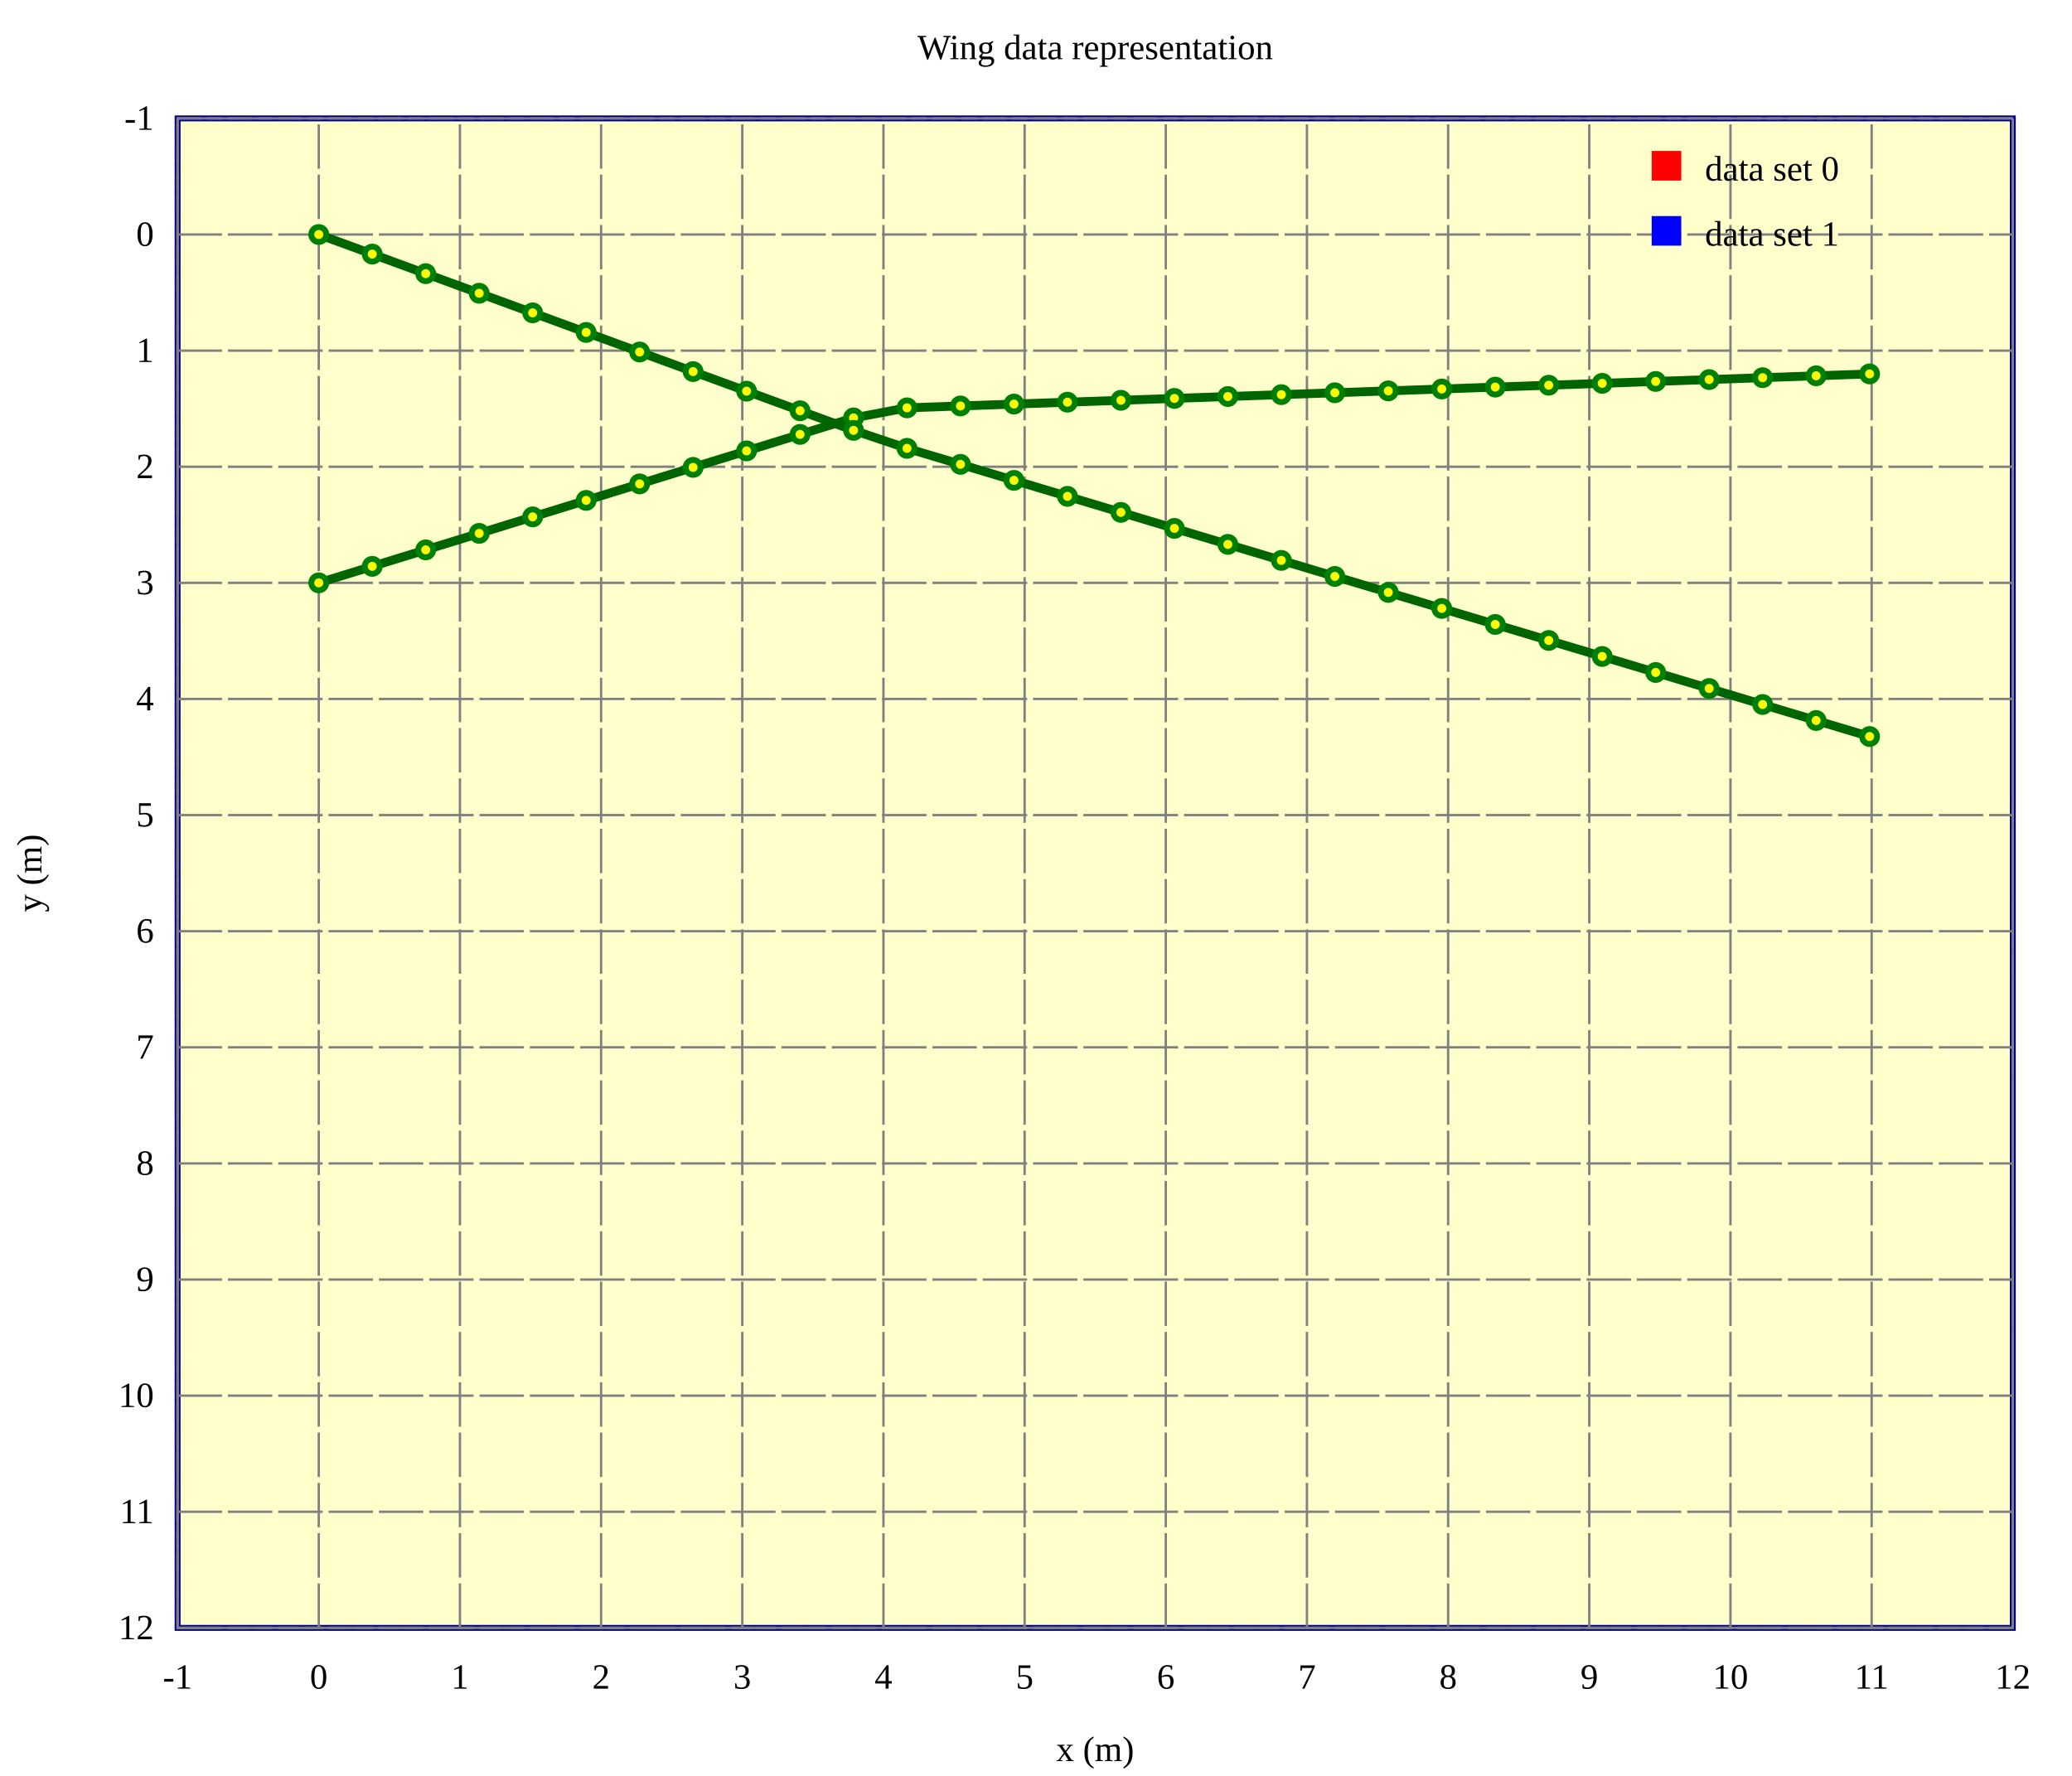
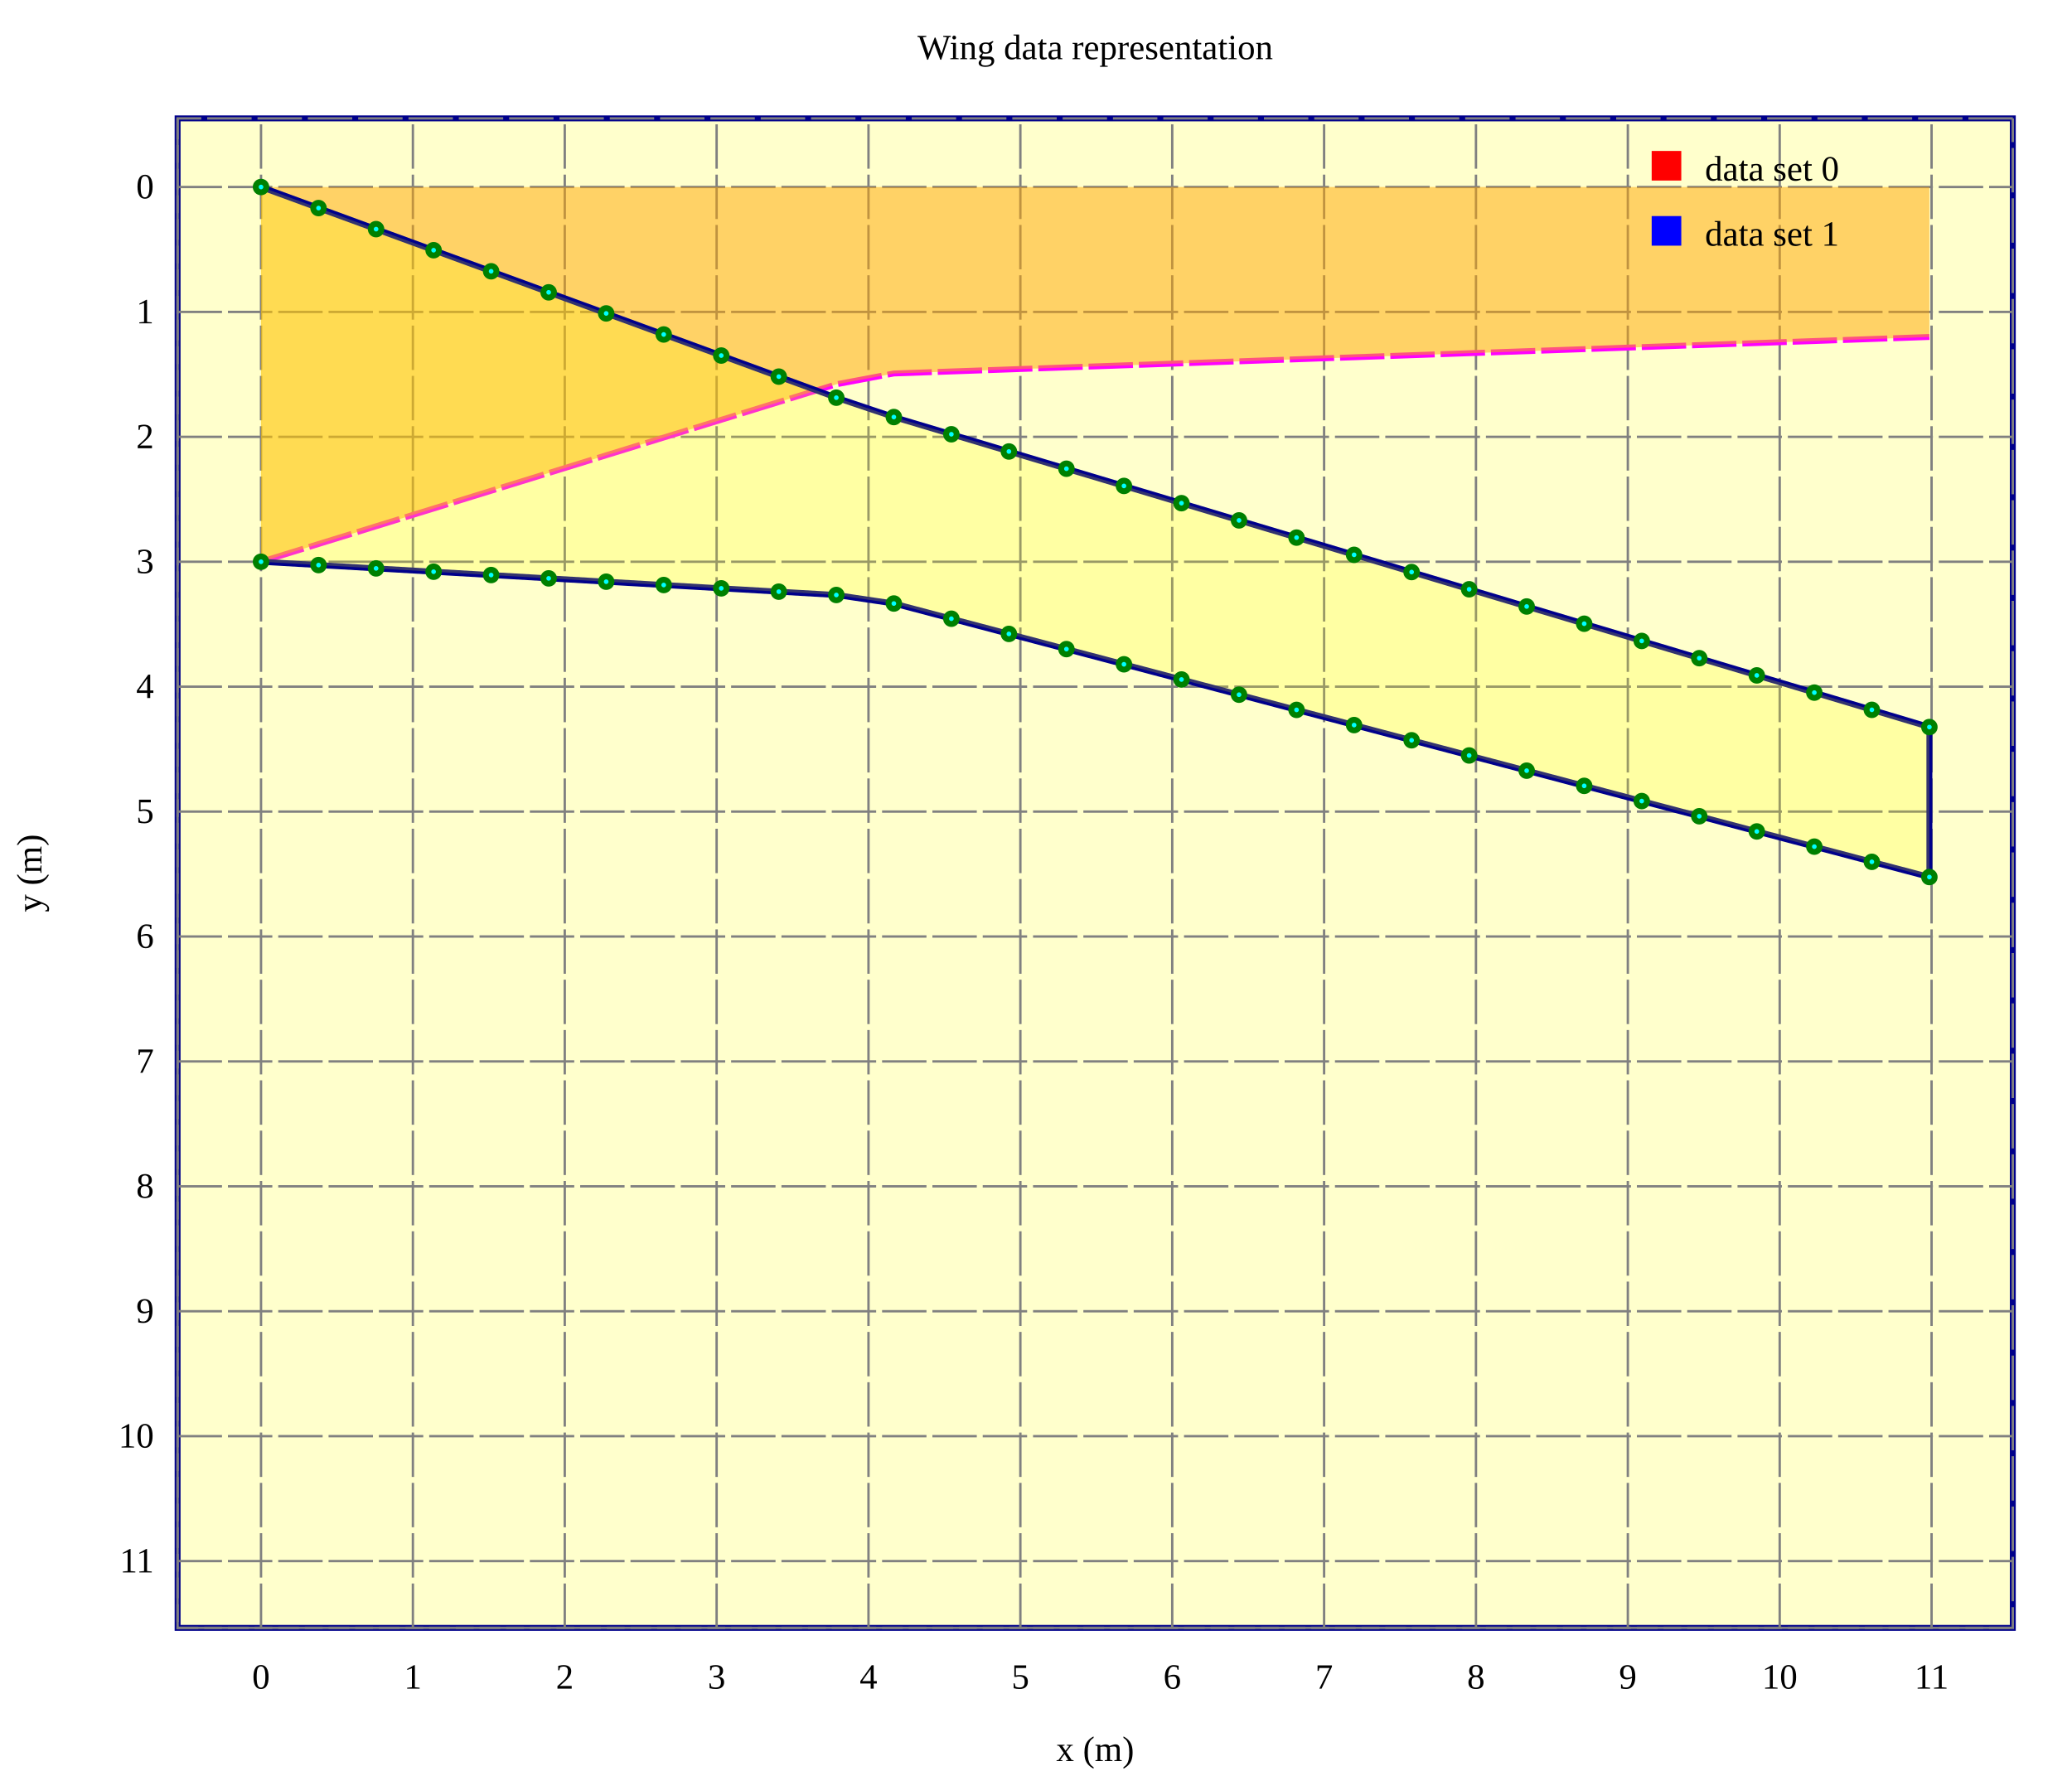
<svg xmlns="http://www.w3.org/2000/svg" id="svg" class="svg" width="700" height="600">
  <g id="page" width="700" height="600">
    <g id="graph" transform="translate(60,40)">
      <rect width="620" height="510" fill="yellow" opacity="0.2" />
      <rect width="620" height="510" fill="none" opacity="1.0" style="stroke: darkblue; stroke-width: 2px;" />
      <g id="xAxis" class="axis" transform="translate(0,510)">
-         <g class="tick" transform="translate(0,0)" style="opacity: 1;">
-           <line y2="-510" x2="0" style="fill: none; stroke: #808080; stroke-width: 0.8px; stroke-dasharray: 15px, 2px; font-style: normal; font-variant: normal; font-weight: normal; font-size: 10px; line-height: normal; font-family: sans-serif; shape-rendering: geometricprecision;" />
-           <text dy=".71em" y="12" x="0" style="text-anchor: middle;">-1</text>
-         </g>
-         <g class="tick" transform="translate(47.69231,0)" style="opacity: 1;">
+         <g class="tick" transform="translate(28.18182,0)" style="opacity: 1;">
          <line y2="-510" x2="0" style="fill: none; stroke: #808080; stroke-width: 0.8px; stroke-dasharray: 15px, 2px; font-style: normal; font-variant: normal; font-weight: normal; font-size: 10px; line-height: normal; font-family: sans-serif; shape-rendering: geometricprecision;" />
          <text dy=".71em" y="12" x="0" style="text-anchor: middle;">0</text>
        </g>
-         <g class="tick" transform="translate(95.38462,0)" style="opacity: 1;">
+         <g class="tick" transform="translate(79.48878,0)" style="opacity: 1;">
          <line y2="-510" x2="0" style="fill: none; stroke: #808080; stroke-width: 0.8px; stroke-dasharray: 15px, 2px; font-style: normal; font-variant: normal; font-weight: normal; font-size: 10px; line-height: normal; font-family: sans-serif; shape-rendering: geometricprecision;" />
          <text dy=".71em" y="12" x="0" style="text-anchor: middle;">1</text>
        </g>
-         <g class="tick" transform="translate(143.0769,0)" style="opacity: 1;">
+         <g class="tick" transform="translate(130.7957,0)" style="opacity: 1;">
          <line y2="-510" x2="0" style="fill: none; stroke: #808080; stroke-width: 0.8px; stroke-dasharray: 15px, 2px; font-style: normal; font-variant: normal; font-weight: normal; font-size: 10px; line-height: normal; font-family: sans-serif; shape-rendering: geometricprecision;" />
          <text dy=".71em" y="12" x="0" style="text-anchor: middle;">2</text>
        </g>
-         <g class="tick" transform="translate(190.7692,0)" style="opacity: 1;">
+         <g class="tick" transform="translate(182.1027,0)" style="opacity: 1;">
          <line y2="-510" x2="0" style="fill: none; stroke: #808080; stroke-width: 0.8px; stroke-dasharray: 15px, 2px; font-style: normal; font-variant: normal; font-weight: normal; font-size: 10px; line-height: normal; font-family: sans-serif; shape-rendering: geometricprecision;" />
          <text dy=".71em" y="12" x="0" style="text-anchor: middle;">3</text>
        </g>
-         <g class="tick" transform="translate(238.4615,0)" style="opacity: 1;">
+         <g class="tick" transform="translate(233.4097,0)" style="opacity: 1;">
          <line y2="-510" x2="0" style="fill: none; stroke: #808080; stroke-width: 0.8px; stroke-dasharray: 15px, 2px; font-style: normal; font-variant: normal; font-weight: normal; font-size: 10px; line-height: normal; font-family: sans-serif; shape-rendering: geometricprecision;" />
          <text dy=".71em" y="12" x="0" style="text-anchor: middle;">4</text>
        </g>
-         <g class="tick" transform="translate(286.1538,0)" style="opacity: 1;">
+         <g class="tick" transform="translate(284.7166,0)" style="opacity: 1;">
          <line y2="-510" x2="0" style="fill: none; stroke: #808080; stroke-width: 0.8px; stroke-dasharray: 15px, 2px; font-style: normal; font-variant: normal; font-weight: normal; font-size: 10px; line-height: normal; font-family: sans-serif; shape-rendering: geometricprecision;" />
          <text dy=".71em" y="12" x="0" style="text-anchor: middle;">5</text>
        </g>
-         <g class="tick" transform="translate(333.8462,0)" style="opacity: 1;">
+         <g class="tick" transform="translate(336.0236,0)" style="opacity: 1;">
          <line y2="-510" x2="0" style="fill: none; stroke: #808080; stroke-width: 0.8px; stroke-dasharray: 15px, 2px; font-style: normal; font-variant: normal; font-weight: normal; font-size: 10px; line-height: normal; font-family: sans-serif; shape-rendering: geometricprecision;" />
          <text dy=".71em" y="12" x="0" style="text-anchor: middle;">6</text>
        </g>
-         <g class="tick" transform="translate(381.5385,0)" style="opacity: 1;">
+         <g class="tick" transform="translate(387.3305,0)" style="opacity: 1;">
          <line y2="-510" x2="0" style="fill: none; stroke: #808080; stroke-width: 0.8px; stroke-dasharray: 15px, 2px; font-style: normal; font-variant: normal; font-weight: normal; font-size: 10px; line-height: normal; font-family: sans-serif; shape-rendering: geometricprecision;" />
          <text dy=".71em" y="12" x="0" style="text-anchor: middle;">7</text>
        </g>
-         <g class="tick" transform="translate(429.2308,0)" style="opacity: 1;">
+         <g class="tick" transform="translate(438.6375,0)" style="opacity: 1;">
          <line y2="-510" x2="0" style="fill: none; stroke: #808080; stroke-width: 0.8px; stroke-dasharray: 15px, 2px; font-style: normal; font-variant: normal; font-weight: normal; font-size: 10px; line-height: normal; font-family: sans-serif; shape-rendering: geometricprecision;" />
          <text dy=".71em" y="12" x="0" style="text-anchor: middle;">8</text>
        </g>
-         <g class="tick" transform="translate(476.9231,0)" style="opacity: 1;">
+         <g class="tick" transform="translate(489.9445,0)" style="opacity: 1;">
          <line y2="-510" x2="0" style="fill: none; stroke: #808080; stroke-width: 0.8px; stroke-dasharray: 15px, 2px; font-style: normal; font-variant: normal; font-weight: normal; font-size: 10px; line-height: normal; font-family: sans-serif; shape-rendering: geometricprecision;" />
          <text dy=".71em" y="12" x="0" style="text-anchor: middle;">9</text>
        </g>
-         <g class="tick" transform="translate(524.6154,0)" style="opacity: 1;">
+         <g class="tick" transform="translate(541.2514,0)" style="opacity: 1;">
          <line y2="-510" x2="0" style="fill: none; stroke: #808080; stroke-width: 0.8px; stroke-dasharray: 15px, 2px; font-style: normal; font-variant: normal; font-weight: normal; font-size: 10px; line-height: normal; font-family: sans-serif; shape-rendering: geometricprecision;" />
          <text dy=".71em" y="12" x="0" style="text-anchor: middle;">10</text>
        </g>
-         <g class="tick" transform="translate(572.3077,0)" style="opacity: 1;">
+         <g class="tick" transform="translate(592.5584,0)" style="opacity: 1;">
          <line y2="-510" x2="0" style="fill: none; stroke: #808080; stroke-width: 0.8px; stroke-dasharray: 15px, 2px; font-style: normal; font-variant: normal; font-weight: normal; font-size: 10px; line-height: normal; font-family: sans-serif; shape-rendering: geometricprecision;" />
          <text dy=".71em" y="12" x="0" style="text-anchor: middle;">11</text>
-         </g>
-         <g class="tick" transform="translate(620,0)" style="opacity: 1;">
-           <line y2="-510" x2="0" style="fill: none; stroke: #808080; stroke-width: 0.8px; stroke-dasharray: 15px, 2px; font-style: normal; font-variant: normal; font-weight: normal; font-size: 10px; line-height: normal; font-family: sans-serif; shape-rendering: geometricprecision;" />
-           <text dy=".71em" y="12" x="0" style="text-anchor: middle;">12</text>
        </g>
        <path class="domain" d="M0,-510V0H620V-510" style="fill: none; stroke: #808080; stroke-width: 0.8px; stroke-dasharray: 15px, 2px; font-style: normal; font-variant: normal; font-weight: normal; font-size: 10px; line-height: normal; font-family: sans-serif; shape-rendering: geometricprecision;" />
      </g>
      <g id="yAxis" class="axis">
-         <g class="tick" transform="translate(0,0)" style="opacity: 1;">
-           <line x2="620" y2="0" style="fill: none; stroke: #808080; stroke-dasharray: 15px, 2px; stroke-width: 0.8px; shape-rendering: geometricprecision;" />
-           <text dy=".32em" x="-8" y="0" style="text-anchor: end;">-1</text>
-         </g>
-         <g class="tick" transform="translate(0,39.23077)" style="opacity: 1;">
+         <g class="tick" transform="translate(0,23.18182)" style="opacity: 1;">
          <line x2="620" y2="0" style="fill: none; stroke: #808080; stroke-dasharray: 15px, 2px; stroke-width: 0.8px; shape-rendering: geometricprecision;" />
          <text dy=".32em" x="-8" y="0" style="text-anchor: end;">0</text>
        </g>
-         <g class="tick" transform="translate(0,78.46154)" style="opacity: 1;">
+         <g class="tick" transform="translate(0,65.38593)" style="opacity: 1;">
          <line x2="620" y2="0" style="fill: none; stroke: #808080; stroke-dasharray: 15px, 2px; stroke-width: 0.8px; shape-rendering: geometricprecision;" />
          <text dy=".32em" x="-8" y="0" style="text-anchor: end;">1</text>
        </g>
-         <g class="tick" transform="translate(0,117.6923)" style="opacity: 1;">
+         <g class="tick" transform="translate(0,107.59)" style="opacity: 1;">
          <line x2="620" y2="0" style="fill: none; stroke: #808080; stroke-dasharray: 15px, 2px; stroke-width: 0.8px; shape-rendering: geometricprecision;" />
          <text dy=".32em" x="-8" y="0" style="text-anchor: end;">2</text>
        </g>
-         <g class="tick" transform="translate(0,156.9231)" style="opacity: 1;">
+         <g class="tick" transform="translate(0,149.7942)" style="opacity: 1;">
          <line x2="620" y2="0" style="fill: none; stroke: #808080; stroke-dasharray: 15px, 2px; stroke-width: 0.8px; shape-rendering: geometricprecision;" />
          <text dy=".32em" x="-8" y="0" style="text-anchor: end;">3</text>
        </g>
-         <g class="tick" transform="translate(0,196.1538)" style="opacity: 1;">
+         <g class="tick" transform="translate(0,191.9983)" style="opacity: 1;">
          <line x2="620" y2="0" style="fill: none; stroke: #808080; stroke-dasharray: 15px, 2px; stroke-width: 0.8px; shape-rendering: geometricprecision;" />
          <text dy=".32em" x="-8" y="0" style="text-anchor: end;">4</text>
        </g>
-         <g class="tick" transform="translate(0,235.3846)" style="opacity: 1;">
+         <g class="tick" transform="translate(0,234.2024)" style="opacity: 1;">
          <line x2="620" y2="0" style="fill: none; stroke: #808080; stroke-dasharray: 15px, 2px; stroke-width: 0.8px; shape-rendering: geometricprecision;" />
          <text dy=".32em" x="-8" y="0" style="text-anchor: end;">5</text>
        </g>
-         <g class="tick" transform="translate(0,274.6154)" style="opacity: 1;">
+         <g class="tick" transform="translate(0,276.4065)" style="opacity: 1;">
          <line x2="620" y2="0" style="fill: none; stroke: #808080; stroke-dasharray: 15px, 2px; stroke-width: 0.8px; shape-rendering: geometricprecision;" />
          <text dy=".32em" x="-8" y="0" style="text-anchor: end;">6</text>
        </g>
-         <g class="tick" transform="translate(0,313.8462)" style="opacity: 1;">
+         <g class="tick" transform="translate(0,318.6106)" style="opacity: 1;">
          <line x2="620" y2="0" style="fill: none; stroke: #808080; stroke-dasharray: 15px, 2px; stroke-width: 0.8px; shape-rendering: geometricprecision;" />
          <text dy=".32em" x="-8" y="0" style="text-anchor: end;">7</text>
        </g>
-         <g class="tick" transform="translate(0,353.0769)" style="opacity: 1;">
+         <g class="tick" transform="translate(0,360.8147)" style="opacity: 1;">
          <line x2="620" y2="0" style="fill: none; stroke: #808080; stroke-dasharray: 15px, 2px; stroke-width: 0.8px; shape-rendering: geometricprecision;" />
          <text dy=".32em" x="-8" y="0" style="text-anchor: end;">8</text>
        </g>
-         <g class="tick" transform="translate(0,392.3077)" style="opacity: 1;">
+         <g class="tick" transform="translate(0,403.0188)" style="opacity: 1;">
          <line x2="620" y2="0" style="fill: none; stroke: #808080; stroke-dasharray: 15px, 2px; stroke-width: 0.8px; shape-rendering: geometricprecision;" />
          <text dy=".32em" x="-8" y="0" style="text-anchor: end;">9</text>
        </g>
-         <g class="tick" transform="translate(0,431.5385)" style="opacity: 1;">
+         <g class="tick" transform="translate(0,445.223)" style="opacity: 1;">
          <line x2="620" y2="0" style="fill: none; stroke: #808080; stroke-dasharray: 15px, 2px; stroke-width: 0.8px; shape-rendering: geometricprecision;" />
          <text dy=".32em" x="-8" y="0" style="text-anchor: end;">10</text>
        </g>
-         <g class="tick" transform="translate(0,470.7692)" style="opacity: 1;">
+         <g class="tick" transform="translate(0,487.4271)" style="opacity: 1;">
          <line x2="620" y2="0" style="fill: none; stroke: #808080; stroke-dasharray: 15px, 2px; stroke-width: 0.8px; shape-rendering: geometricprecision;" />
          <text dy=".32em" x="-8" y="0" style="text-anchor: end;">11</text>
-         </g>
-         <g class="tick" transform="translate(0,510)" style="opacity: 1;">
-           <line x2="620" y2="0" style="fill: none; stroke: #808080; stroke-dasharray: 15px, 2px; stroke-width: 0.8px; shape-rendering: geometricprecision;" />
-           <text dy=".32em" x="-8" y="0" style="text-anchor: end;">12</text>
        </g>
        <path class="domain" d="M620,0H0V510H620" style="fill: none; stroke: #808080; stroke-dasharray: 15px, 2px; stroke-width: 0.8px; shape-rendering: geometricprecision;" />
      </g>
      <g id="xy" class="xy">
-         <path id="line" d="M47.692,156.923L65.759,151.35L83.825,145.777L101.892,140.204L119.958,134.631L138.025,129.058L156.091,123.486L174.158,117.913L192.224,112.34L210.29,106.767L228.357,101.194L246.423,97.794L264.49,97.157L282.556,96.52L300.623,95.883L318.689,95.246L336.756,94.609L354.822,93.973L372.889,93.336L390.955,92.699L409.021,92.062L427.088,91.425L445.154,90.788L463.221,90.151L481.287,89.514L499.354,88.877L517.42,88.24L535.487,87.603L553.553,86.967L571.62,86.33" class="line" style="fill:none; stroke:darkgreen; stroke-width:3" />
-         <g id="symbols" class="symbols">
-           <path transform="translate(47.69231,156.9231)" d="M0,2.523A2.523,2.523 0 1,1 0,-2.523A2.523,2.523 0 1,1 0,2.523Z" style="fill:yellow; stroke:green; stroke-width:2" />
-           <path transform="translate(65.75877,151.3502)" d="M0,2.523A2.523,2.523 0 1,1 0,-2.523A2.523,2.523 0 1,1 0,2.523Z" style="fill:yellow; stroke:green; stroke-width:2" />
-           <path transform="translate(83.82523,145.7772)" d="M0,2.523A2.523,2.523 0 1,1 0,-2.523A2.523,2.523 0 1,1 0,2.523Z" style="fill:yellow; stroke:green; stroke-width:2" />
-           <path transform="translate(101.8917,140.2043)" d="M0,2.523A2.523,2.523 0 1,1 0,-2.523A2.523,2.523 0 1,1 0,2.523Z" style="fill:yellow; stroke:green; stroke-width:2" />
-           <path transform="translate(119.9581,134.6314)" d="M0,2.523A2.523,2.523 0 1,1 0,-2.523A2.523,2.523 0 1,1 0,2.523Z" style="fill:yellow; stroke:green; stroke-width:2" />
-           <path transform="translate(138.0246,129.0585)" d="M0,2.523A2.523,2.523 0 1,1 0,-2.523A2.523,2.523 0 1,1 0,2.523Z" style="fill:yellow; stroke:green; stroke-width:2" />
-           <path transform="translate(156.0911,123.4856)" d="M0,2.523A2.523,2.523 0 1,1 0,-2.523A2.523,2.523 0 1,1 0,2.523Z" style="fill:yellow; stroke:green; stroke-width:2" />
-           <path transform="translate(174.1575,117.9126)" d="M0,2.523A2.523,2.523 0 1,1 0,-2.523A2.523,2.523 0 1,1 0,2.523Z" style="fill:yellow; stroke:green; stroke-width:2" />
-           <path transform="translate(192.224,112.3397)" d="M0,2.523A2.523,2.523 0 1,1 0,-2.523A2.523,2.523 0 1,1 0,2.523Z" style="fill:yellow; stroke:green; stroke-width:2" />
-           <path transform="translate(210.2904,106.7668)" d="M0,2.523A2.523,2.523 0 1,1 0,-2.523A2.523,2.523 0 1,1 0,2.523Z" style="fill:yellow; stroke:green; stroke-width:2" />
-           <path transform="translate(228.3569,101.1939)" d="M0,2.523A2.523,2.523 0 1,1 0,-2.523A2.523,2.523 0 1,1 0,2.523Z" style="fill:yellow; stroke:green; stroke-width:2" />
-           <path transform="translate(246.4234,97.79394)" d="M0,2.523A2.523,2.523 0 1,1 0,-2.523A2.523,2.523 0 1,1 0,2.523Z" style="fill:yellow; stroke:green; stroke-width:2" />
-           <path transform="translate(264.4898,97.15703)" d="M0,2.523A2.523,2.523 0 1,1 0,-2.523A2.523,2.523 0 1,1 0,2.523Z" style="fill:yellow; stroke:green; stroke-width:2" />
-           <path transform="translate(282.5563,96.52013)" d="M0,2.523A2.523,2.523 0 1,1 0,-2.523A2.523,2.523 0 1,1 0,2.523Z" style="fill:yellow; stroke:green; stroke-width:2" />
-           <path transform="translate(300.6227,95.88322)" d="M0,2.523A2.523,2.523 0 1,1 0,-2.523A2.523,2.523 0 1,1 0,2.523Z" style="fill:yellow; stroke:green; stroke-width:2" />
-           <path transform="translate(318.6892,95.24632)" d="M0,2.523A2.523,2.523 0 1,1 0,-2.523A2.523,2.523 0 1,1 0,2.523Z" style="fill:yellow; stroke:green; stroke-width:2" />
-           <path transform="translate(336.7557,94.60941)" d="M0,2.523A2.523,2.523 0 1,1 0,-2.523A2.523,2.523 0 1,1 0,2.523Z" style="fill:yellow; stroke:green; stroke-width:2" />
-           <path transform="translate(354.8221,93.97251)" d="M0,2.523A2.523,2.523 0 1,1 0,-2.523A2.523,2.523 0 1,1 0,2.523Z" style="fill:yellow; stroke:green; stroke-width:2" />
-           <path transform="translate(372.8886,93.3356)" d="M0,2.523A2.523,2.523 0 1,1 0,-2.523A2.523,2.523 0 1,1 0,2.523Z" style="fill:yellow; stroke:green; stroke-width:2" />
-           <path transform="translate(390.955,92.6987)" d="M0,2.523A2.523,2.523 0 1,1 0,-2.523A2.523,2.523 0 1,1 0,2.523Z" style="fill:yellow; stroke:green; stroke-width:2" />
-           <path transform="translate(409.0215,92.06179)" d="M0,2.523A2.523,2.523 0 1,1 0,-2.523A2.523,2.523 0 1,1 0,2.523Z" style="fill:yellow; stroke:green; stroke-width:2" />
-           <path transform="translate(427.088,91.42489)" d="M0,2.523A2.523,2.523 0 1,1 0,-2.523A2.523,2.523 0 1,1 0,2.523Z" style="fill:yellow; stroke:green; stroke-width:2" />
-           <path transform="translate(445.1544,90.78798)" d="M0,2.523A2.523,2.523 0 1,1 0,-2.523A2.523,2.523 0 1,1 0,2.523Z" style="fill:yellow; stroke:green; stroke-width:2" />
-           <path transform="translate(463.2209,90.15108)" d="M0,2.523A2.523,2.523 0 1,1 0,-2.523A2.523,2.523 0 1,1 0,2.523Z" style="fill:yellow; stroke:green; stroke-width:2" />
-           <path transform="translate(481.2873,89.51417)" d="M0,2.523A2.523,2.523 0 1,1 0,-2.523A2.523,2.523 0 1,1 0,2.523Z" style="fill:yellow; stroke:green; stroke-width:2" />
-           <path transform="translate(499.3538,88.87726)" d="M0,2.523A2.523,2.523 0 1,1 0,-2.523A2.523,2.523 0 1,1 0,2.523Z" style="fill:yellow; stroke:green; stroke-width:2" />
-           <path transform="translate(517.4203,88.24036)" d="M0,2.523A2.523,2.523 0 1,1 0,-2.523A2.523,2.523 0 1,1 0,2.523Z" style="fill:yellow; stroke:green; stroke-width:2" />
-           <path transform="translate(535.4867,87.60345)" d="M0,2.523A2.523,2.523 0 1,1 0,-2.523A2.523,2.523 0 1,1 0,2.523Z" style="fill:yellow; stroke:green; stroke-width:2" />
-           <path transform="translate(553.5532,86.96655)" d="M0,2.523A2.523,2.523 0 1,1 0,-2.523A2.523,2.523 0 1,1 0,2.523Z" style="fill:yellow; stroke:green; stroke-width:2" />
-           <path transform="translate(571.6196,86.32964)" d="M0,2.523A2.523,2.523 0 1,1 0,-2.523A2.523,2.523 0 1,1 0,2.523Z" style="fill:yellow; stroke:green; stroke-width:2" />
-         </g>
+         <path id="line" d="M28.182,149.794L47.618,143.799L67.053,137.804L86.489,131.808L105.925,125.813L125.361,119.818L144.796,113.822L164.232,107.827L183.668,101.832L203.103,95.836L222.539,89.841L241.975,86.184L261.411,85.498L280.846,84.813L300.282,84.128L319.718,83.443L339.154,82.758L358.589,82.072L378.025,81.387L397.461,80.702L416.897,80.017L436.332,79.332L455.768,78.647L475.204,77.961L494.639,77.276L514.075,76.591L533.511,75.906L552.947,75.221L572.382,74.536L591.818,73.85" class="line" style="fill:none; stroke:magenta; stroke-dasharray: 15px, 2px; stroke-width:2" />
+         <path id="area" d="M28.182,149.794L47.618,143.799L67.053,137.804L86.489,131.808L105.925,125.813L125.361,119.818L144.796,113.822L164.232,107.827L183.668,101.832L203.103,95.836L222.539,89.841L241.975,86.184L261.411,85.498L280.846,84.813L300.282,84.128L319.718,83.443L339.154,82.758L358.589,82.072L378.025,81.387L397.461,80.702L416.897,80.017L436.332,79.332L455.768,78.647L475.204,77.961L494.639,77.276L514.075,76.591L533.511,75.906L552.947,75.221L572.382,74.536L591.818,73.85L591.818,23.182L572.382,23.182L552.947,23.182L533.511,23.182L514.075,23.182L494.639,23.182L475.204,23.182L455.768,23.182L436.332,23.182L416.897,23.182L397.461,23.182L378.025,23.182L358.589,23.182L339.154,23.182L319.718,23.182L300.282,23.182L280.846,23.182L261.411,23.182L241.975,23.182L222.539,23.182L203.103,23.182L183.668,23.182L164.232,23.182L144.796,23.182L125.361,23.182L105.925,23.182L86.489,23.182L67.053,23.182L47.618,23.182L28.182,23.182Z" class="area" style="fill:orange;" opacity="0.5" />
      </g>
      <g id="xy" class="xy">
-         <path id="line" d="M47.692,39.231L65.759,45.847L83.825,52.464L101.892,59.081L119.958,65.697L138.025,72.314L156.091,78.93L174.158,85.547L192.224,92.164L210.29,98.78L228.357,105.397L246.423,111.477L264.49,116.886L282.556,122.295L300.623,127.704L318.689,133.113L336.756,138.522L354.822,143.931L372.889,149.34L390.955,154.749L409.021,160.158L427.088,165.567L445.154,170.976L463.221,176.385L481.287,181.794L499.354,187.203L517.42,192.612L535.487,198.021L553.553,203.43L571.62,208.839" class="line" style="fill:none; stroke:darkgreen; stroke-width:3" />
+         <path id="line" d="M28.182,23.182L47.618,30.3L67.053,37.418L86.489,44.536L105.925,51.654L125.361,58.772L144.796,65.89L164.232,73.008L183.668,80.126L203.103,87.245L222.539,94.363L241.975,100.903L261.411,106.722L280.846,112.541L300.282,118.36L319.718,124.179L339.154,129.998L358.589,135.817L378.025,141.636L397.461,147.455L416.897,153.274L436.332,159.093L455.768,164.912L475.204,170.731L494.639,176.55L514.075,182.369L533.511,188.188L552.947,194.007L572.382,199.826L591.818,205.645L591.818,256.313L572.382,251.179L552.947,246.046L533.511,240.912L514.075,235.778L494.639,230.644L475.204,225.511L455.768,220.377L436.332,215.243L416.897,210.109L397.461,204.975L378.025,199.842L358.589,194.708L339.154,189.574L319.718,184.44L300.282,179.307L280.846,174.173L261.411,169.039L241.975,163.905L222.539,161.022L203.103,159.899L183.668,158.776L164.232,157.654L144.796,156.531L125.361,155.408L105.925,154.285L86.489,153.162L67.053,152.04L47.618,150.917L28.182,149.794" class="line" style="fill:none; stroke:darkblue; stroke-width:2" />
+         <path id="area" d="M28.182,23.182L47.618,30.3L67.053,37.418L86.489,44.536L105.925,51.654L125.361,58.772L144.796,65.89L164.232,73.008L183.668,80.126L203.103,87.245L222.539,94.363L241.975,100.903L261.411,106.722L280.846,112.541L300.282,118.36L319.718,124.179L339.154,129.998L358.589,135.817L378.025,141.636L397.461,147.455L416.897,153.274L436.332,159.093L455.768,164.912L475.204,170.731L494.639,176.55L514.075,182.369L533.511,188.188L552.947,194.007L572.382,199.826L591.818,205.645L591.818,256.313L572.382,251.179L552.947,246.046L533.511,240.912L514.075,235.778L494.639,230.644L475.204,225.511L455.768,220.377L436.332,215.243L416.897,210.109L397.461,204.975L378.025,199.842L358.589,194.708L339.154,189.574L319.718,184.44L300.282,179.307L280.846,174.173L261.411,169.039L241.975,163.905L222.539,161.022L203.103,159.899L183.668,158.776L164.232,157.654L144.796,156.531L125.361,155.408L105.925,154.285L86.489,153.162L67.053,152.04L47.618,150.917L28.182,149.794L28.182,23.182L47.618,23.182L67.053,23.182L86.489,23.182L105.925,23.182L125.361,23.182L144.796,23.182L164.232,23.182L183.668,23.182L203.103,23.182L222.539,23.182L241.975,23.182L261.411,23.182L280.846,23.182L300.282,23.182L319.718,23.182L339.154,23.182L358.589,23.182L378.025,23.182L397.461,23.182L416.897,23.182L436.332,23.182L455.768,23.182L475.204,23.182L494.639,23.182L514.075,23.182L533.511,23.182L552.947,23.182L572.382,23.182L591.818,23.182L591.818,23.182L572.382,23.182L552.947,23.182L533.511,23.182L514.075,23.182L494.639,23.182L475.204,23.182L455.768,23.182L436.332,23.182L416.897,23.182L397.461,23.182L378.025,23.182L358.589,23.182L339.154,23.182L319.718,23.182L300.282,23.182L280.846,23.182L261.411,23.182L241.975,23.182L222.539,23.182L203.103,23.182L183.668,23.182L164.232,23.182L144.796,23.182L125.361,23.182L105.925,23.182L86.489,23.182L67.053,23.182L47.618,23.182L28.182,23.182Z" class="area" style="fill:yellow;" opacity="0.2" />
        <g id="symbols" class="symbols">
-           <path transform="translate(47.69231,39.23077)" d="M0,2.523A2.523,2.523 0 1,1 0,-2.523A2.523,2.523 0 1,1 0,2.523Z" style="fill:yellow; stroke:green; stroke-width:2" />
-           <path transform="translate(65.75877,45.84737)" d="M0,2.523A2.523,2.523 0 1,1 0,-2.523A2.523,2.523 0 1,1 0,2.523Z" style="fill:yellow; stroke:green; stroke-width:2" />
-           <path transform="translate(83.82523,52.46396)" d="M0,2.523A2.523,2.523 0 1,1 0,-2.523A2.523,2.523 0 1,1 0,2.523Z" style="fill:yellow; stroke:green; stroke-width:2" />
-           <path transform="translate(101.8917,59.08056)" d="M0,2.523A2.523,2.523 0 1,1 0,-2.523A2.523,2.523 0 1,1 0,2.523Z" style="fill:yellow; stroke:green; stroke-width:2" />
-           <path transform="translate(119.9581,65.69716)" d="M0,2.523A2.523,2.523 0 1,1 0,-2.523A2.523,2.523 0 1,1 0,2.523Z" style="fill:yellow; stroke:green; stroke-width:2" />
-           <path transform="translate(138.0246,72.31375)" d="M0,2.523A2.523,2.523 0 1,1 0,-2.523A2.523,2.523 0 1,1 0,2.523Z" style="fill:yellow; stroke:green; stroke-width:2" />
-           <path transform="translate(156.0911,78.93035)" d="M0,2.523A2.523,2.523 0 1,1 0,-2.523A2.523,2.523 0 1,1 0,2.523Z" style="fill:yellow; stroke:green; stroke-width:2" />
-           <path transform="translate(174.1575,85.54695)" d="M0,2.523A2.523,2.523 0 1,1 0,-2.523A2.523,2.523 0 1,1 0,2.523Z" style="fill:yellow; stroke:green; stroke-width:2" />
-           <path transform="translate(192.224,92.16354)" d="M0,2.523A2.523,2.523 0 1,1 0,-2.523A2.523,2.523 0 1,1 0,2.523Z" style="fill:yellow; stroke:green; stroke-width:2" />
-           <path transform="translate(210.2904,98.78014)" d="M0,2.523A2.523,2.523 0 1,1 0,-2.523A2.523,2.523 0 1,1 0,2.523Z" style="fill:yellow; stroke:green; stroke-width:2" />
-           <path transform="translate(228.3569,105.3967)" d="M0,2.523A2.523,2.523 0 1,1 0,-2.523A2.523,2.523 0 1,1 0,2.523Z" style="fill:yellow; stroke:green; stroke-width:2" />
-           <path transform="translate(246.4234,111.4768)" d="M0,2.523A2.523,2.523 0 1,1 0,-2.523A2.523,2.523 0 1,1 0,2.523Z" style="fill:yellow; stroke:green; stroke-width:2" />
-           <path transform="translate(264.4898,116.8858)" d="M0,2.523A2.523,2.523 0 1,1 0,-2.523A2.523,2.523 0 1,1 0,2.523Z" style="fill:yellow; stroke:green; stroke-width:2" />
-           <path transform="translate(282.5563,122.2948)" d="M0,2.523A2.523,2.523 0 1,1 0,-2.523A2.523,2.523 0 1,1 0,2.523Z" style="fill:yellow; stroke:green; stroke-width:2" />
-           <path transform="translate(300.6227,127.7038)" d="M0,2.523A2.523,2.523 0 1,1 0,-2.523A2.523,2.523 0 1,1 0,2.523Z" style="fill:yellow; stroke:green; stroke-width:2" />
-           <path transform="translate(318.6892,133.1128)" d="M0,2.523A2.523,2.523 0 1,1 0,-2.523A2.523,2.523 0 1,1 0,2.523Z" style="fill:yellow; stroke:green; stroke-width:2" />
-           <path transform="translate(336.7557,138.5218)" d="M0,2.523A2.523,2.523 0 1,1 0,-2.523A2.523,2.523 0 1,1 0,2.523Z" style="fill:yellow; stroke:green; stroke-width:2" />
-           <path transform="translate(354.8221,143.9308)" d="M0,2.523A2.523,2.523 0 1,1 0,-2.523A2.523,2.523 0 1,1 0,2.523Z" style="fill:yellow; stroke:green; stroke-width:2" />
-           <path transform="translate(372.8886,149.3398)" d="M0,2.523A2.523,2.523 0 1,1 0,-2.523A2.523,2.523 0 1,1 0,2.523Z" style="fill:yellow; stroke:green; stroke-width:2" />
-           <path transform="translate(390.955,154.7488)" d="M0,2.523A2.523,2.523 0 1,1 0,-2.523A2.523,2.523 0 1,1 0,2.523Z" style="fill:yellow; stroke:green; stroke-width:2" />
-           <path transform="translate(409.0215,160.1578)" d="M0,2.523A2.523,2.523 0 1,1 0,-2.523A2.523,2.523 0 1,1 0,2.523Z" style="fill:yellow; stroke:green; stroke-width:2" />
-           <path transform="translate(427.088,165.5668)" d="M0,2.523A2.523,2.523 0 1,1 0,-2.523A2.523,2.523 0 1,1 0,2.523Z" style="fill:yellow; stroke:green; stroke-width:2" />
-           <path transform="translate(445.1544,170.9758)" d="M0,2.523A2.523,2.523 0 1,1 0,-2.523A2.523,2.523 0 1,1 0,2.523Z" style="fill:yellow; stroke:green; stroke-width:2" />
-           <path transform="translate(463.2209,176.3848)" d="M0,2.523A2.523,2.523 0 1,1 0,-2.523A2.523,2.523 0 1,1 0,2.523Z" style="fill:yellow; stroke:green; stroke-width:2" />
-           <path transform="translate(481.2873,181.7939)" d="M0,2.523A2.523,2.523 0 1,1 0,-2.523A2.523,2.523 0 1,1 0,2.523Z" style="fill:yellow; stroke:green; stroke-width:2" />
-           <path transform="translate(499.3538,187.2029)" d="M0,2.523A2.523,2.523 0 1,1 0,-2.523A2.523,2.523 0 1,1 0,2.523Z" style="fill:yellow; stroke:green; stroke-width:2" />
-           <path transform="translate(517.4203,192.6119)" d="M0,2.523A2.523,2.523 0 1,1 0,-2.523A2.523,2.523 0 1,1 0,2.523Z" style="fill:yellow; stroke:green; stroke-width:2" />
-           <path transform="translate(535.4867,198.0209)" d="M0,2.523A2.523,2.523 0 1,1 0,-2.523A2.523,2.523 0 1,1 0,2.523Z" style="fill:yellow; stroke:green; stroke-width:2" />
-           <path transform="translate(553.5532,203.4299)" d="M0,2.523A2.523,2.523 0 1,1 0,-2.523A2.523,2.523 0 1,1 0,2.523Z" style="fill:yellow; stroke:green; stroke-width:2" />
-           <path transform="translate(571.6196,208.8389)" d="M0,2.523A2.523,2.523 0 1,1 0,-2.523A2.523,2.523 0 1,1 0,2.523Z" style="fill:yellow; stroke:green; stroke-width:2" />
+           <path transform="translate(28.18182,23.18182)" d="M0,1.784A1.784,1.784 0 1,1 0,-1.784A1.784,1.784 0 1,1 0,1.784Z" style="fill:cyan; stroke:green; stroke-width:2" />
+           <path transform="translate(47.61755,30.29989)" d="M0,1.784A1.784,1.784 0 1,1 0,-1.784A1.784,1.784 0 1,1 0,1.784Z" style="fill:cyan; stroke:green; stroke-width:2" />
+           <path transform="translate(67.05329,37.41797)" d="M0,1.784A1.784,1.784 0 1,1 0,-1.784A1.784,1.784 0 1,1 0,1.784Z" style="fill:cyan; stroke:green; stroke-width:2" />
+           <path transform="translate(86.48903,44.53605)" d="M0,1.784A1.784,1.784 0 1,1 0,-1.784A1.784,1.784 0 1,1 0,1.784Z" style="fill:cyan; stroke:green; stroke-width:2" />
+           <path transform="translate(105.9248,51.65412)" d="M0,1.784A1.784,1.784 0 1,1 0,-1.784A1.784,1.784 0 1,1 0,1.784Z" style="fill:cyan; stroke:green; stroke-width:2" />
+           <path transform="translate(125.3605,58.7722)" d="M0,1.784A1.784,1.784 0 1,1 0,-1.784A1.784,1.784 0 1,1 0,1.784Z" style="fill:cyan; stroke:green; stroke-width:2" />
+           <path transform="translate(144.7962,65.89028)" d="M0,1.784A1.784,1.784 0 1,1 0,-1.784A1.784,1.784 0 1,1 0,1.784Z" style="fill:cyan; stroke:green; stroke-width:2" />
+           <path transform="translate(164.232,73.00835)" d="M0,1.784A1.784,1.784 0 1,1 0,-1.784A1.784,1.784 0 1,1 0,1.784Z" style="fill:cyan; stroke:green; stroke-width:2" />
+           <path transform="translate(183.6677,80.12643)" d="M0,1.784A1.784,1.784 0 1,1 0,-1.784A1.784,1.784 0 1,1 0,1.784Z" style="fill:cyan; stroke:green; stroke-width:2" />
+           <path transform="translate(203.1034,87.2445)" d="M0,1.784A1.784,1.784 0 1,1 0,-1.784A1.784,1.784 0 1,1 0,1.784Z" style="fill:cyan; stroke:green; stroke-width:2" />
+           <path transform="translate(222.5392,94.36258)" d="M0,1.784A1.784,1.784 0 1,1 0,-1.784A1.784,1.784 0 1,1 0,1.784Z" style="fill:cyan; stroke:green; stroke-width:2" />
+           <path transform="translate(241.9749,100.9034)" d="M0,1.784A1.784,1.784 0 1,1 0,-1.784A1.784,1.784 0 1,1 0,1.784Z" style="fill:cyan; stroke:green; stroke-width:2" />
+           <path transform="translate(261.4107,106.7224)" d="M0,1.784A1.784,1.784 0 1,1 0,-1.784A1.784,1.784 0 1,1 0,1.784Z" style="fill:cyan; stroke:green; stroke-width:2" />
+           <path transform="translate(280.8464,112.5414)" d="M0,1.784A1.784,1.784 0 1,1 0,-1.784A1.784,1.784 0 1,1 0,1.784Z" style="fill:cyan; stroke:green; stroke-width:2" />
+           <path transform="translate(300.2821,118.3603)" d="M0,1.784A1.784,1.784 0 1,1 0,-1.784A1.784,1.784 0 1,1 0,1.784Z" style="fill:cyan; stroke:green; stroke-width:2" />
+           <path transform="translate(319.7179,124.1793)" d="M0,1.784A1.784,1.784 0 1,1 0,-1.784A1.784,1.784 0 1,1 0,1.784Z" style="fill:cyan; stroke:green; stroke-width:2" />
+           <path transform="translate(339.1536,129.9982)" d="M0,1.784A1.784,1.784 0 1,1 0,-1.784A1.784,1.784 0 1,1 0,1.784Z" style="fill:cyan; stroke:green; stroke-width:2" />
+           <path transform="translate(358.5893,135.8172)" d="M0,1.784A1.784,1.784 0 1,1 0,-1.784A1.784,1.784 0 1,1 0,1.784Z" style="fill:cyan; stroke:green; stroke-width:2" />
+           <path transform="translate(378.0251,141.6362)" d="M0,1.784A1.784,1.784 0 1,1 0,-1.784A1.784,1.784 0 1,1 0,1.784Z" style="fill:cyan; stroke:green; stroke-width:2" />
+           <path transform="translate(397.4608,147.4551)" d="M0,1.784A1.784,1.784 0 1,1 0,-1.784A1.784,1.784 0 1,1 0,1.784Z" style="fill:cyan; stroke:green; stroke-width:2" />
+           <path transform="translate(416.8966,153.2741)" d="M0,1.784A1.784,1.784 0 1,1 0,-1.784A1.784,1.784 0 1,1 0,1.784Z" style="fill:cyan; stroke:green; stroke-width:2" />
+           <path transform="translate(436.3323,159.093)" d="M0,1.784A1.784,1.784 0 1,1 0,-1.784A1.784,1.784 0 1,1 0,1.784Z" style="fill:cyan; stroke:green; stroke-width:2" />
+           <path transform="translate(455.768,164.912)" d="M0,1.784A1.784,1.784 0 1,1 0,-1.784A1.784,1.784 0 1,1 0,1.784Z" style="fill:cyan; stroke:green; stroke-width:2" />
+           <path transform="translate(475.2038,170.731)" d="M0,1.784A1.784,1.784 0 1,1 0,-1.784A1.784,1.784 0 1,1 0,1.784Z" style="fill:cyan; stroke:green; stroke-width:2" />
+           <path transform="translate(494.6395,176.5499)" d="M0,1.784A1.784,1.784 0 1,1 0,-1.784A1.784,1.784 0 1,1 0,1.784Z" style="fill:cyan; stroke:green; stroke-width:2" />
+           <path transform="translate(514.0752,182.3689)" d="M0,1.784A1.784,1.784 0 1,1 0,-1.784A1.784,1.784 0 1,1 0,1.784Z" style="fill:cyan; stroke:green; stroke-width:2" />
+           <path transform="translate(533.511,188.1878)" d="M0,1.784A1.784,1.784 0 1,1 0,-1.784A1.784,1.784 0 1,1 0,1.784Z" style="fill:cyan; stroke:green; stroke-width:2" />
+           <path transform="translate(552.9467,194.0068)" d="M0,1.784A1.784,1.784 0 1,1 0,-1.784A1.784,1.784 0 1,1 0,1.784Z" style="fill:cyan; stroke:green; stroke-width:2" />
+           <path transform="translate(572.3824,199.8258)" d="M0,1.784A1.784,1.784 0 1,1 0,-1.784A1.784,1.784 0 1,1 0,1.784Z" style="fill:cyan; stroke:green; stroke-width:2" />
+           <path transform="translate(591.8182,205.6447)" d="M0,1.784A1.784,1.784 0 1,1 0,-1.784A1.784,1.784 0 1,1 0,1.784Z" style="fill:cyan; stroke:green; stroke-width:2" />
+           <path transform="translate(591.8182,256.3133)" d="M0,1.784A1.784,1.784 0 1,1 0,-1.784A1.784,1.784 0 1,1 0,1.784Z" style="fill:cyan; stroke:green; stroke-width:2" />
+           <path transform="translate(572.3824,251.1795)" d="M0,1.784A1.784,1.784 0 1,1 0,-1.784A1.784,1.784 0 1,1 0,1.784Z" style="fill:cyan; stroke:green; stroke-width:2" />
+           <path transform="translate(552.9467,246.0457)" d="M0,1.784A1.784,1.784 0 1,1 0,-1.784A1.784,1.784 0 1,1 0,1.784Z" style="fill:cyan; stroke:green; stroke-width:2" />
+           <path transform="translate(533.511,240.9119)" d="M0,1.784A1.784,1.784 0 1,1 0,-1.784A1.784,1.784 0 1,1 0,1.784Z" style="fill:cyan; stroke:green; stroke-width:2" />
+           <path transform="translate(514.0752,235.7781)" d="M0,1.784A1.784,1.784 0 1,1 0,-1.784A1.784,1.784 0 1,1 0,1.784Z" style="fill:cyan; stroke:green; stroke-width:2" />
+           <path transform="translate(494.6395,230.6444)" d="M0,1.784A1.784,1.784 0 1,1 0,-1.784A1.784,1.784 0 1,1 0,1.784Z" style="fill:cyan; stroke:green; stroke-width:2" />
+           <path transform="translate(475.2038,225.5106)" d="M0,1.784A1.784,1.784 0 1,1 0,-1.784A1.784,1.784 0 1,1 0,1.784Z" style="fill:cyan; stroke:green; stroke-width:2" />
+           <path transform="translate(455.768,220.3768)" d="M0,1.784A1.784,1.784 0 1,1 0,-1.784A1.784,1.784 0 1,1 0,1.784Z" style="fill:cyan; stroke:green; stroke-width:2" />
+           <path transform="translate(436.3323,215.243)" d="M0,1.784A1.784,1.784 0 1,1 0,-1.784A1.784,1.784 0 1,1 0,1.784Z" style="fill:cyan; stroke:green; stroke-width:2" />
+           <path transform="translate(416.8966,210.1092)" d="M0,1.784A1.784,1.784 0 1,1 0,-1.784A1.784,1.784 0 1,1 0,1.784Z" style="fill:cyan; stroke:green; stroke-width:2" />
+           <path transform="translate(397.4608,204.9754)" d="M0,1.784A1.784,1.784 0 1,1 0,-1.784A1.784,1.784 0 1,1 0,1.784Z" style="fill:cyan; stroke:green; stroke-width:2" />
+           <path transform="translate(378.0251,199.8417)" d="M0,1.784A1.784,1.784 0 1,1 0,-1.784A1.784,1.784 0 1,1 0,1.784Z" style="fill:cyan; stroke:green; stroke-width:2" />
+           <path transform="translate(358.5893,194.7079)" d="M0,1.784A1.784,1.784 0 1,1 0,-1.784A1.784,1.784 0 1,1 0,1.784Z" style="fill:cyan; stroke:green; stroke-width:2" />
+           <path transform="translate(339.1536,189.5741)" d="M0,1.784A1.784,1.784 0 1,1 0,-1.784A1.784,1.784 0 1,1 0,1.784Z" style="fill:cyan; stroke:green; stroke-width:2" />
+           <path transform="translate(319.7179,184.4403)" d="M0,1.784A1.784,1.784 0 1,1 0,-1.784A1.784,1.784 0 1,1 0,1.784Z" style="fill:cyan; stroke:green; stroke-width:2" />
+           <path transform="translate(300.2821,179.3065)" d="M0,1.784A1.784,1.784 0 1,1 0,-1.784A1.784,1.784 0 1,1 0,1.784Z" style="fill:cyan; stroke:green; stroke-width:2" />
+           <path transform="translate(280.8464,174.1727)" d="M0,1.784A1.784,1.784 0 1,1 0,-1.784A1.784,1.784 0 1,1 0,1.784Z" style="fill:cyan; stroke:green; stroke-width:2" />
+           <path transform="translate(261.4107,169.039)" d="M0,1.784A1.784,1.784 0 1,1 0,-1.784A1.784,1.784 0 1,1 0,1.784Z" style="fill:cyan; stroke:green; stroke-width:2" />
+           <path transform="translate(241.9749,163.9052)" d="M0,1.784A1.784,1.784 0 1,1 0,-1.784A1.784,1.784 0 1,1 0,1.784Z" style="fill:cyan; stroke:green; stroke-width:2" />
+           <path transform="translate(222.5392,161.0219)" d="M0,1.784A1.784,1.784 0 1,1 0,-1.784A1.784,1.784 0 1,1 0,1.784Z" style="fill:cyan; stroke:green; stroke-width:2" />
+           <path transform="translate(203.1034,159.8992)" d="M0,1.784A1.784,1.784 0 1,1 0,-1.784A1.784,1.784 0 1,1 0,1.784Z" style="fill:cyan; stroke:green; stroke-width:2" />
+           <path transform="translate(183.6677,158.7764)" d="M0,1.784A1.784,1.784 0 1,1 0,-1.784A1.784,1.784 0 1,1 0,1.784Z" style="fill:cyan; stroke:green; stroke-width:2" />
+           <path transform="translate(164.232,157.6536)" d="M0,1.784A1.784,1.784 0 1,1 0,-1.784A1.784,1.784 0 1,1 0,1.784Z" style="fill:cyan; stroke:green; stroke-width:2" />
+           <path transform="translate(144.7962,156.5308)" d="M0,1.784A1.784,1.784 0 1,1 0,-1.784A1.784,1.784 0 1,1 0,1.784Z" style="fill:cyan; stroke:green; stroke-width:2" />
+           <path transform="translate(125.3605,155.4081)" d="M0,1.784A1.784,1.784 0 1,1 0,-1.784A1.784,1.784 0 1,1 0,1.784Z" style="fill:cyan; stroke:green; stroke-width:2" />
+           <path transform="translate(105.9248,154.2853)" d="M0,1.784A1.784,1.784 0 1,1 0,-1.784A1.784,1.784 0 1,1 0,1.784Z" style="fill:cyan; stroke:green; stroke-width:2" />
+           <path transform="translate(86.48903,153.1625)" d="M0,1.784A1.784,1.784 0 1,1 0,-1.784A1.784,1.784 0 1,1 0,1.784Z" style="fill:cyan; stroke:green; stroke-width:2" />
+           <path transform="translate(67.05329,152.0397)" d="M0,1.784A1.784,1.784 0 1,1 0,-1.784A1.784,1.784 0 1,1 0,1.784Z" style="fill:cyan; stroke:green; stroke-width:2" />
+           <path transform="translate(47.61755,150.9169)" d="M0,1.784A1.784,1.784 0 1,1 0,-1.784A1.784,1.784 0 1,1 0,1.784Z" style="fill:cyan; stroke:green; stroke-width:2" />
+           <path transform="translate(28.18182,149.7942)" d="M0,1.784A1.784,1.784 0 1,1 0,-1.784A1.784,1.784 0 1,1 0,1.784Z" style="fill:cyan; stroke:green; stroke-width:2" />
        </g>
      </g>
    </g>
  </g>
  <text class="x label" text-anchor="middle" x="370" y="595">x (m)</text>
  <text class="y label" text-anchor="middle" x="-295" y="5" dy=".75em" transform="rotate(-90)">y (m)</text>
  <text class="title" text-anchor="middle" x="370" y="20">Wing data representation</text>
  <g class="legend" transform="translate(558.0,51.0)">
    <rect y="0" width="10" height="10" style="fill: #ff0000;" />
    <rect y="22" width="10" height="10" style="fill: #0000ff;" />
    <text text-anchor="start" x="18" y="10">data set 0</text>
    <text text-anchor="start" x="18" y="32">data set 1</text>
  </g>
</svg>
